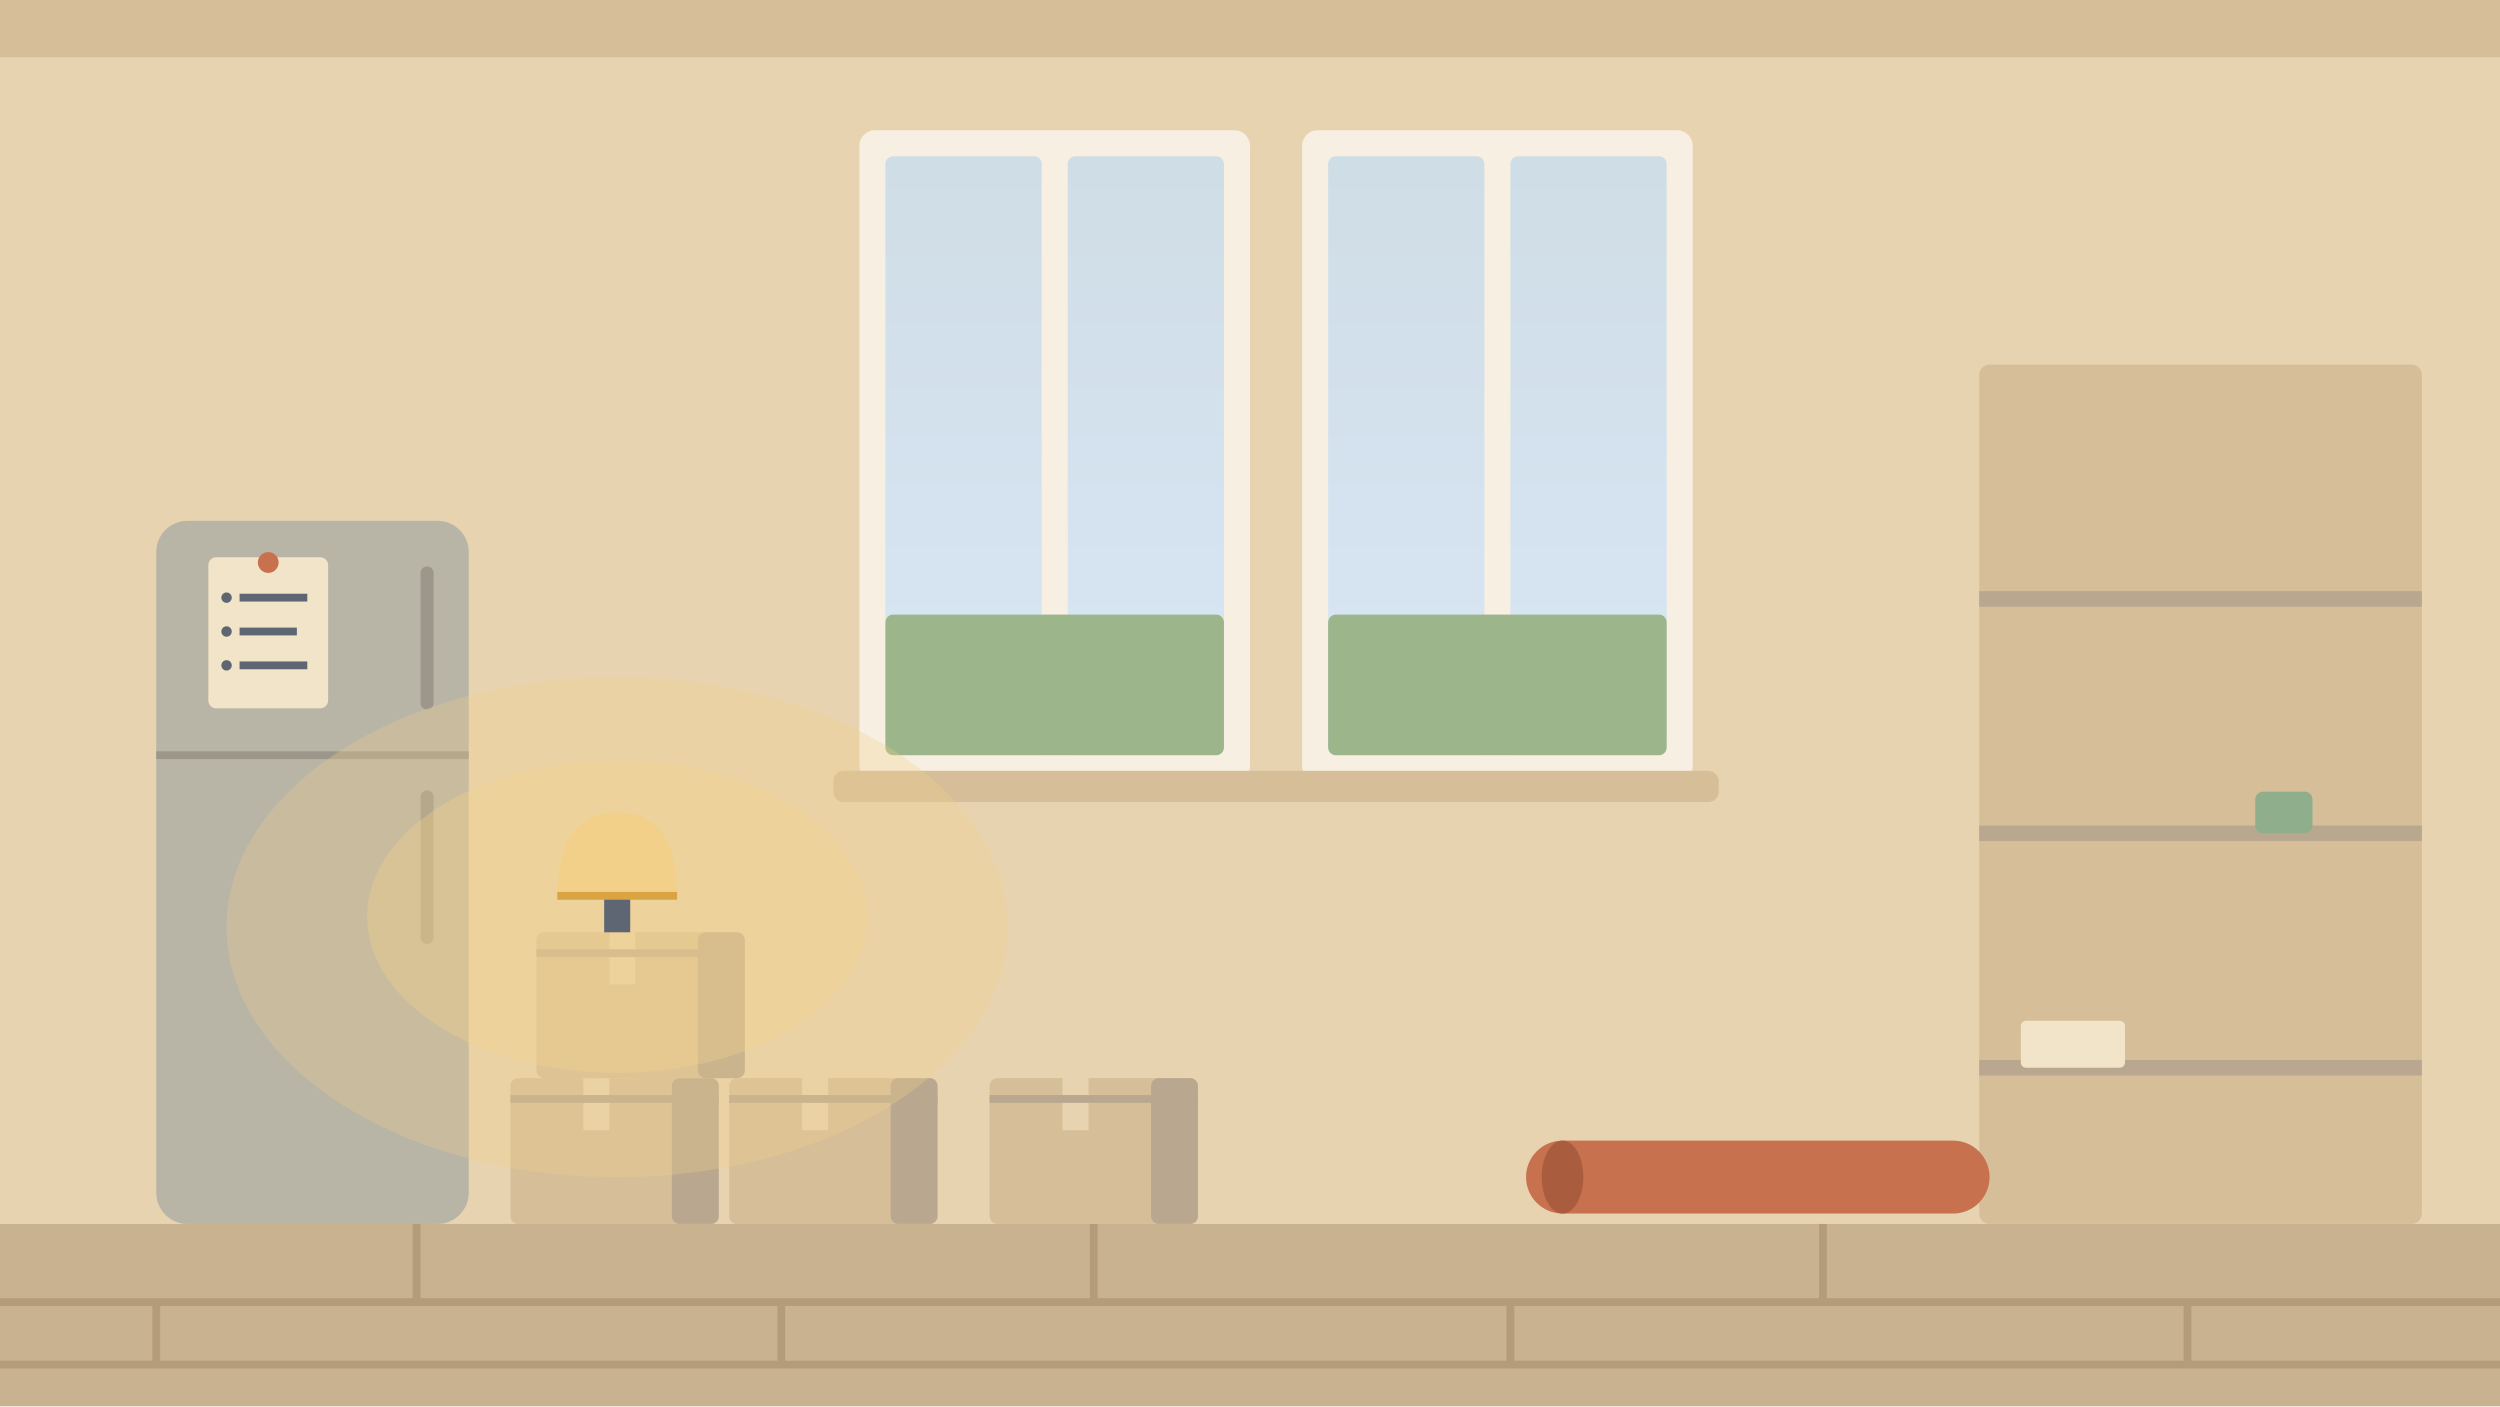
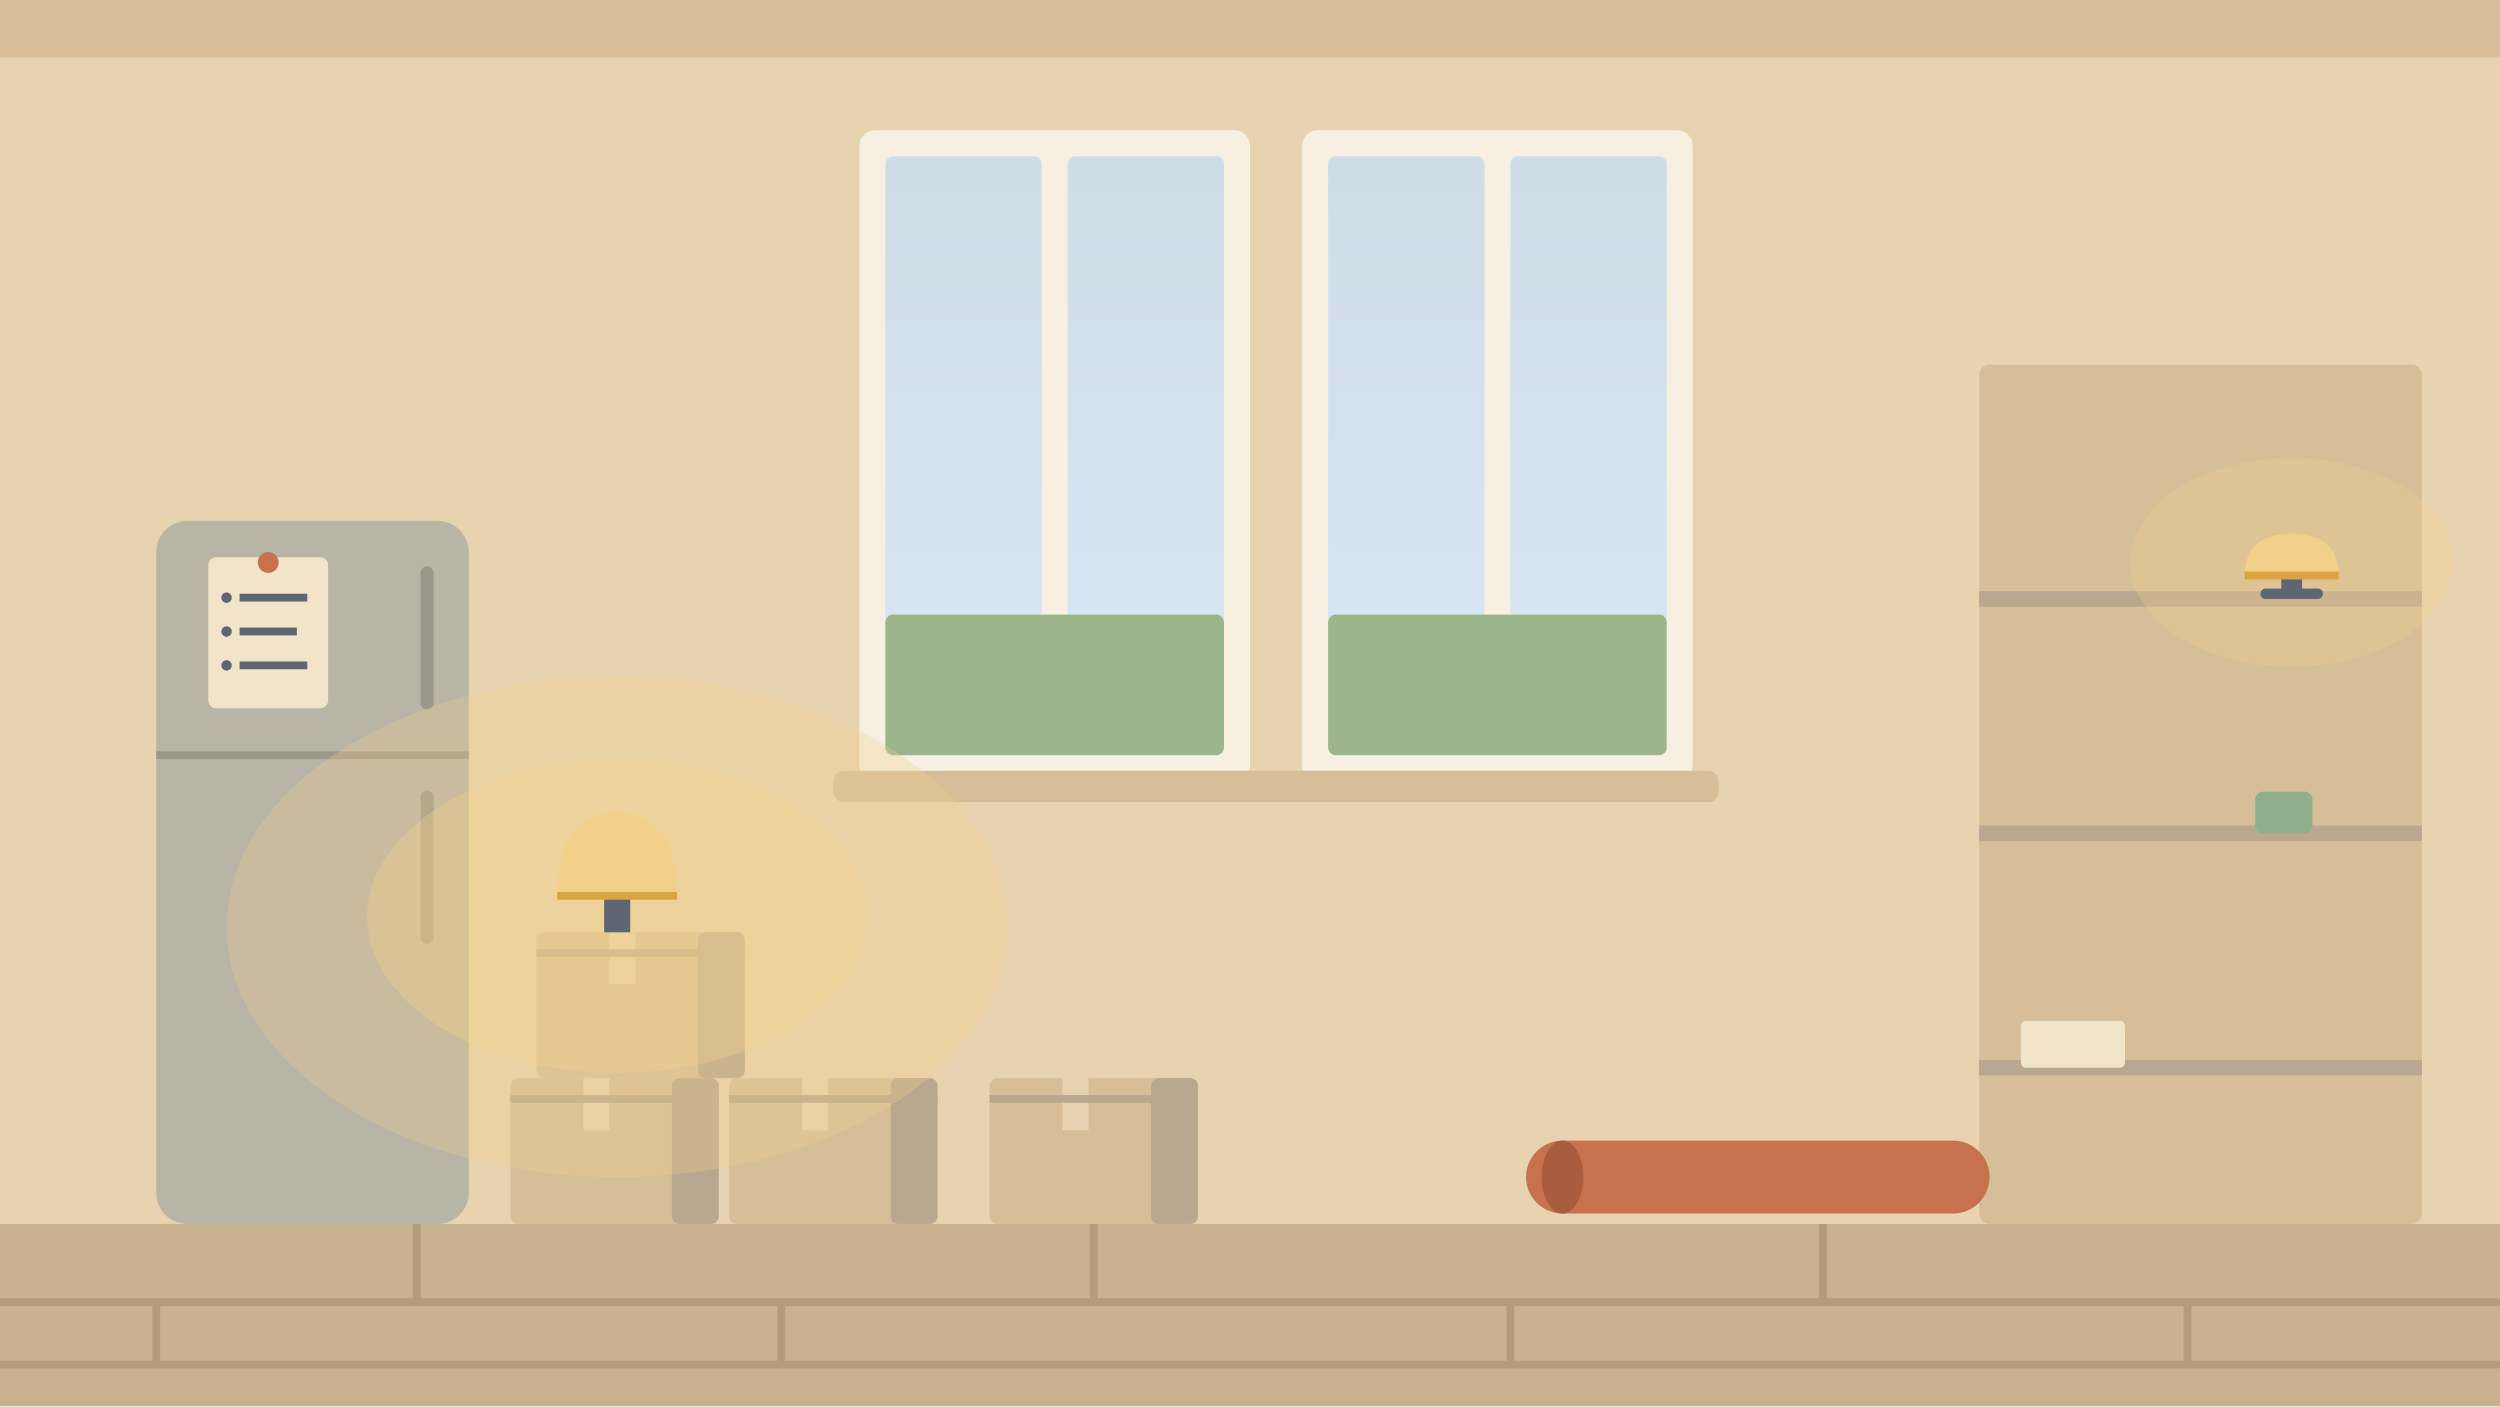
<svg xmlns="http://www.w3.org/2000/svg" viewBox="0 0 960 540" role="img" aria-labelledby="wf-t">
  <defs>
    <linearGradient id="wf-air" x1="0" y1="0" x2="0" y2="1">
      <stop offset="0" stop-color="#cfdde6" />
      <stop offset="1" stop-color="#d9e6f6" />
    </linearGradient>
    <g id="wf-box">
      <rect width="80" height="56" rx="3" fill="#d6bf98" />
      <rect x="62" width="18" height="56" rx="3" fill="#b9a88f" />
      <rect x="28" width="10" height="20" fill="#e7d3b0" />
      <path d="M0 8H80" stroke="#b9a88f" stroke-width="3" />
    </g>
    <g id="wf-win">
      <rect width="150" height="250" rx="6" fill="#f6efe2" />
      <rect x="10" y="10" width="60" height="230" rx="3" fill="url(#wf-air)" />
      <rect x="80" y="10" width="60" height="230" rx="3" fill="url(#wf-air)" />
      <rect x="10" y="186" width="130" height="54" rx="3" fill="#9db58a" />
    </g>
  </defs>
  <rect width="960" height="540" fill="#e7d3b0" />
  <rect width="960" height="22" fill="#d6bf98" />
  <use href="#wf-win" x="330" y="50" />
  <use href="#wf-win" x="500" y="50" />
  <rect x="320" y="296" width="340" height="12" rx="4" fill="#d6bf98" />
  <rect x="60" y="200" width="120" height="270" rx="12" fill="#b8b4a6" />
  <path d="M60 290H180" stroke="#9c978a" stroke-width="3" />
  <path d="M164 220V270M164 306V360" stroke="#9c978a" stroke-width="5" stroke-linecap="round" />
  <rect x="80" y="214" width="46" height="58" rx="3" fill="#f1e4c8" />
  <path d="M92 228h26v3h-26ZM92 241h22v3h-22ZM92 254h26v3h-26ZM85 229.5a2 2 0 1 0 4 0a2 2 0 1 0 -4 0ZM85 242.5a2 2 0 1 0 4 0a2 2 0 1 0 -4 0ZM85 255.5a2 2 0 1 0 4 0a2 2 0 1 0 -4 0Z" fill="#5d6672" />
  <path d="M99 216a4 4 0 1 0 8 0a4 4 0 1 0 -8 0Z" fill="#c8714f" />
  <use href="#wf-box" x="196" y="414" />
  <use href="#wf-box" x="280" y="414" />
  <use href="#wf-box" x="206" y="358" />
  <path d="M87 356a150 96 0 1 0 300 0a150 96 0 1 0 -300 0Z" fill="#f3d08a" opacity=".3" />
  <path d="M141 352a96 60 0 1 0 192 0a96 60 0 1 0 -192 0Z" fill="#f3d08a" opacity=".35" />
  <rect x="232" y="344" width="10" height="14" fill="#5d6672" />
  <path d="M214 344Q214 312 237 312Q260 312 260 344Z" fill="#f3d08a" />
  <path d="M214 344H260" stroke="#d9a441" stroke-width="3" />
  <use href="#wf-box" x="380" y="414" />
  <rect y="470" width="960" height="70" fill="#c9b28f" />
  <path d="M0 500H960M0 524H960M160 470V500M420 470V500M700 470V500M60 500V524M300 500V524M580 500V524M840 500V524" stroke="#b49c7a" stroke-width="3" />
  <rect x="760" y="140" width="170" height="330" rx="4" fill="#d6bf98" />
  <path d="M760 230H930M760 320H930M760 410H930" stroke="#b9a88f" stroke-width="6" />
+   <path d="M818 216a62 40 0 1 0 124 0a62 40 0 1 0 -124 0Z" fill="#f3d08a" opacity=".3" />
+   <rect x="876" y="220" width="8" height="8" fill="#5d6672" />
+   <rect x="868" y="226" width="24" height="4" rx="2" fill="#5d6672" />
+   <path d="M862 221Q862 205 880 205Q898 205 898 221Z" fill="#f3d08a" />
+   <path d="M862 221H898" stroke="#d9a441" stroke-width="3" />
  <rect x="776" y="392" width="40" height="18" rx="2" fill="#f1e4c8" />
  <rect x="866" y="304" width="22" height="16" rx="3" fill="#8fae8b" />
  <path d="M600 466h150a14 14 0 0 0 0 -28h-150a14 14 0 0 0 0 28Z" fill="#c8714f" />
  <path d="M592 452a8 14 0 1 0 16 0a8 14 0 1 0 -16 0Z" fill="#a95c3e" />
</svg>
